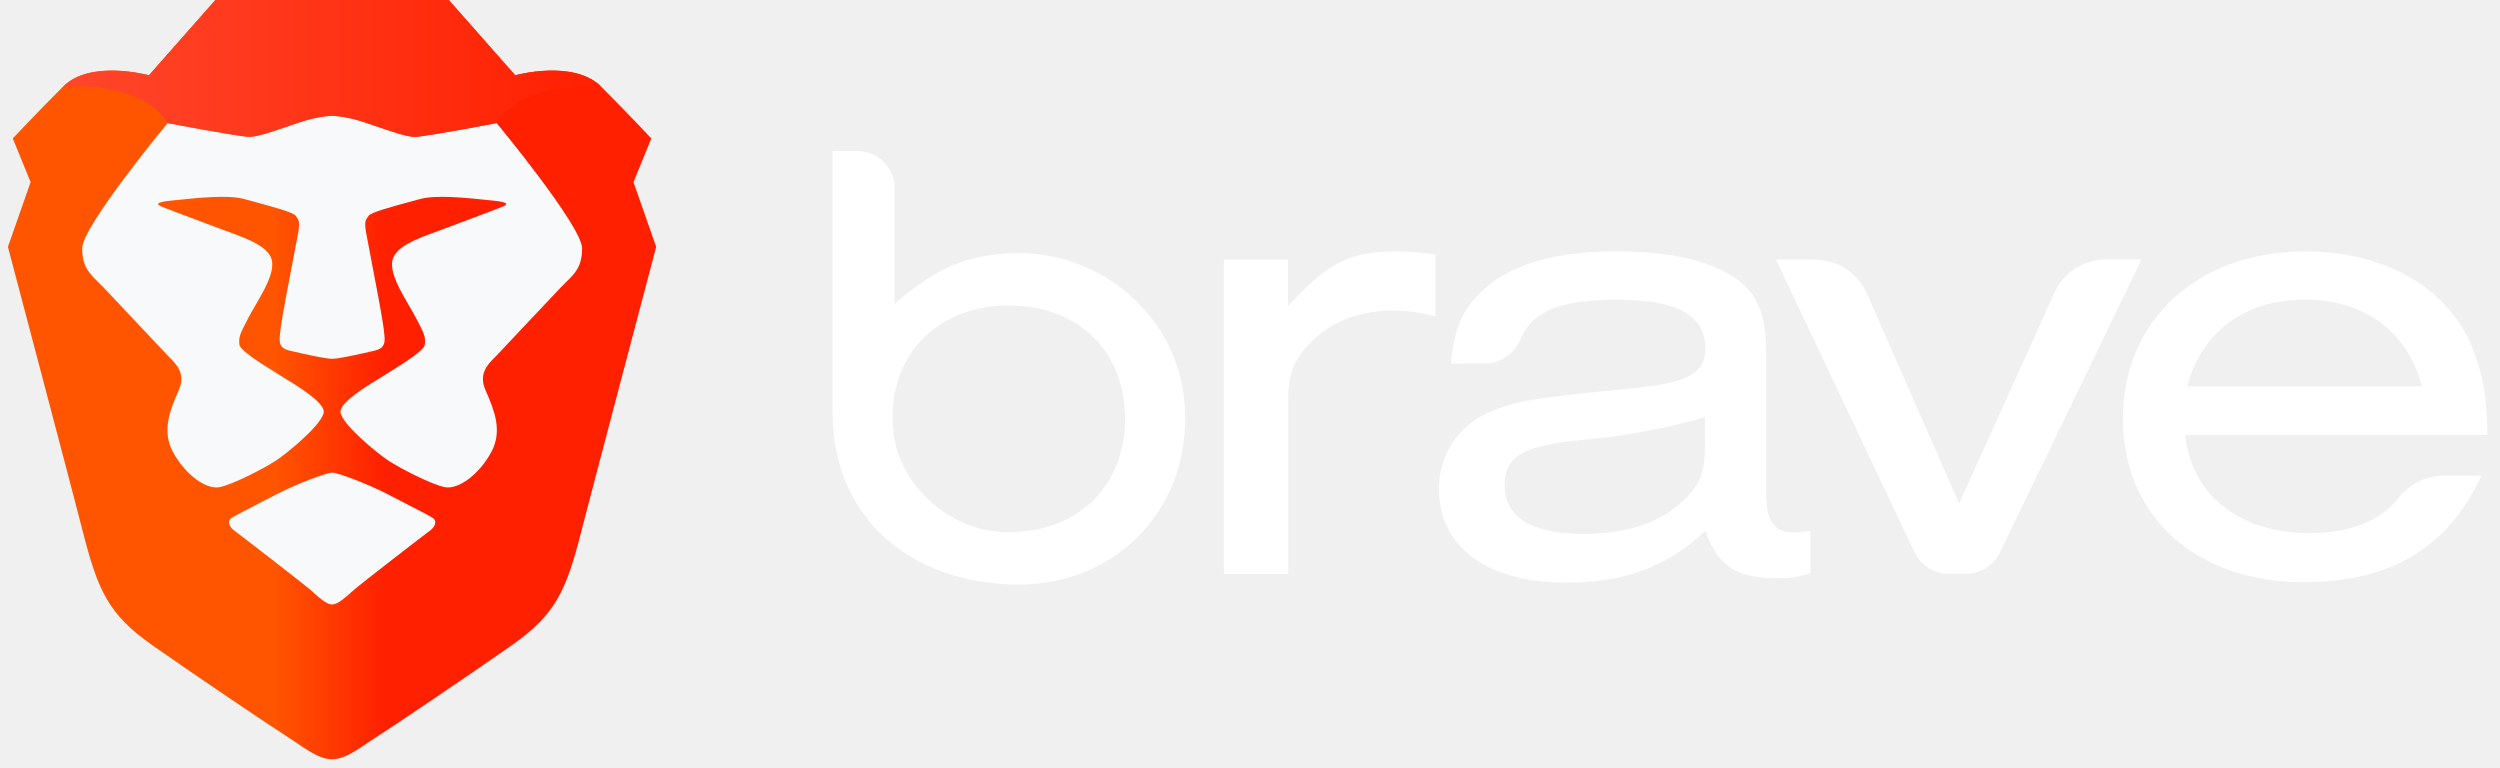
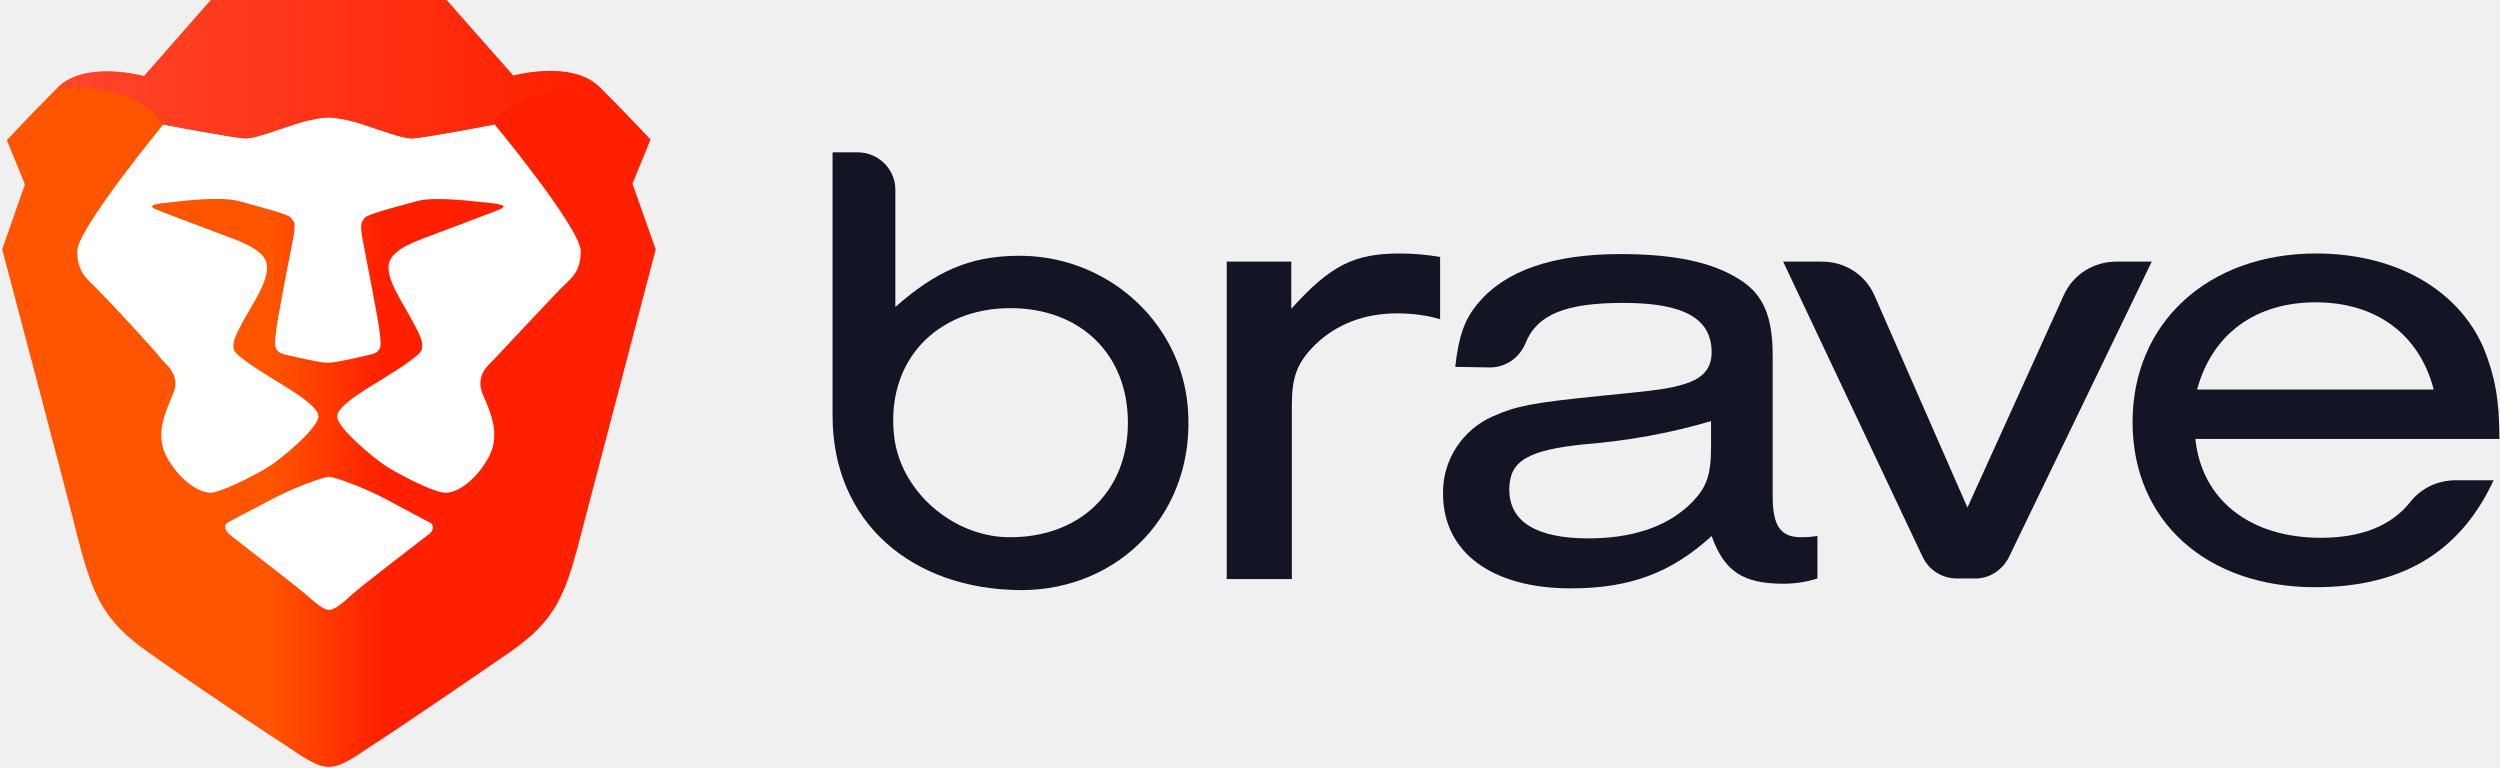
- <svg xmlns="http://www.w3.org/2000/svg" width="101" height="31" viewBox="0 0 101 31" fill="none">
-   <path fill-rule="evenodd" clip-rule="evenodd" d="M33.633 16.656V6.102H34.645C35.469 6.102 36.138 6.768 36.138 7.591V12.284C37.76 10.84 39.139 10.262 40.977 10.225C44.503 10.153 47.564 12.766 47.854 16.273C48.202 20.462 45.148 23.615 41.17 23.615C36.802 23.615 33.633 20.913 33.633 16.656ZM36.096 17.485C36.343 19.666 38.431 21.467 40.632 21.502C43.5 21.546 45.454 19.681 45.454 16.922C45.454 14.164 43.544 12.343 40.757 12.343C37.777 12.336 35.758 14.495 36.096 17.485Z" fill="white" />
-   <path fill-rule="evenodd" clip-rule="evenodd" d="M52.036 10.49V12.37C53.612 10.625 54.545 10.156 56.39 10.156C56.927 10.157 57.462 10.2 57.992 10.285V12.782C57.427 12.627 56.843 12.549 56.257 12.551C54.921 12.551 53.8 12.987 52.978 13.811C52.256 14.533 52.042 15.098 52.042 16.232V23.184H49.445V10.49H52.036Z" fill="white" />
-   <path fill-rule="evenodd" clip-rule="evenodd" d="M58.609 14.688C58.743 13.451 58.983 12.782 59.517 12.139C60.586 10.83 62.509 10.156 65.233 10.156C67.397 10.156 68.973 10.492 70.068 11.212C70.977 11.803 71.351 12.679 71.351 14.223V19.86C71.351 21.097 71.673 21.533 72.553 21.509C72.75 21.502 72.947 21.485 73.141 21.457V23.156C72.704 23.305 72.242 23.374 71.78 23.36C70.151 23.36 69.404 22.872 68.897 21.455C67.294 22.922 65.637 23.539 63.261 23.539C60.083 23.539 58.133 22.098 58.133 19.754C58.119 18.417 58.907 17.201 60.135 16.666C61.097 16.254 61.685 16.125 64.435 15.841C66.785 15.61 67.187 15.558 67.854 15.351C68.575 15.12 68.897 14.734 68.897 14.09C68.897 12.725 67.749 12.108 65.344 12.108C63.071 12.108 61.899 12.557 61.429 13.704C61.197 14.291 60.63 14.678 59.998 14.681L58.609 14.688ZM68.883 16.851C67.236 17.329 65.544 17.64 63.834 17.778C61.51 18.009 60.789 18.447 60.789 19.605C60.789 20.892 61.858 21.568 63.967 21.568C65.703 21.568 67.012 21.132 67.948 20.281C68.695 19.586 68.883 19.097 68.883 17.883V16.851Z" fill="white" />
-   <path fill-rule="evenodd" clip-rule="evenodd" d="M79.407 23.181H78.738C78.149 23.185 77.61 22.851 77.353 22.322L71.75 10.489H73.306C74.213 10.482 75.039 11.01 75.411 11.835L79.149 20.34L83.012 11.802C83.39 10.99 84.209 10.473 85.106 10.48H86.52L80.787 22.335C80.526 22.857 79.991 23.185 79.407 23.181Z" fill="white" />
-   <path fill-rule="evenodd" clip-rule="evenodd" d="M88.279 17.57C88.546 20.017 90.465 21.535 93.327 21.535C94.951 21.535 96.168 21.053 96.923 20.091C97.362 19.54 98.03 19.219 98.737 19.219H100.243C98.931 22.102 96.584 23.52 93.084 23.52C88.712 23.52 85.766 20.868 85.766 16.903C85.766 12.939 88.784 10.158 93.139 10.158C96.289 10.158 98.822 11.573 99.843 13.944C100.298 15.034 100.483 16.003 100.483 17.573L88.279 17.57ZM97.841 15.608C97.253 13.368 95.517 12.106 93.112 12.106C90.708 12.106 88.972 13.368 88.358 15.608H97.841Z" fill="white" />
-   <path fill-rule="evenodd" clip-rule="evenodd" d="M25.593 7.358L26.313 5.593C26.313 5.593 25.397 4.612 24.284 3.5C23.171 2.388 20.814 3.042 20.814 3.042L18.129 0H13.415H8.701L6.017 3.042C6.017 3.042 3.659 2.388 2.546 3.5C1.433 4.612 0.517 5.593 0.517 5.593L1.237 7.358L0.32 9.974C0.32 9.974 3.016 20.174 3.332 21.419C3.954 23.872 4.38 24.82 6.147 26.063C7.915 27.305 11.123 29.464 11.647 29.791C12.171 30.118 12.826 30.675 13.415 30.675C14.004 30.675 14.659 30.118 15.183 29.791C15.707 29.464 18.915 27.305 20.683 26.063C22.45 24.82 22.876 23.872 23.498 21.419C23.814 20.174 26.51 9.974 26.51 9.974L25.593 7.358Z" fill="url(#paint0_linear_8378_88766)" />
-   <path fill-rule="evenodd" clip-rule="evenodd" d="M16.758 5.528C17.151 5.528 20.064 4.972 20.064 4.972C20.064 4.972 23.517 9.141 23.517 10.032C23.517 10.769 23.22 11.057 22.87 11.397C22.797 11.468 22.722 11.541 22.646 11.622L20.057 14.368C20.031 14.395 20.003 14.424 19.973 14.454C19.714 14.714 19.334 15.096 19.602 15.731C19.62 15.773 19.639 15.816 19.657 15.86C19.952 16.548 20.315 17.396 19.852 18.257C19.36 19.172 18.517 19.783 17.977 19.682C17.437 19.581 16.169 18.919 15.702 18.616C15.236 18.314 13.757 17.096 13.757 16.63C13.757 16.241 14.82 15.594 15.337 15.28C15.44 15.218 15.521 15.168 15.568 15.137C15.621 15.101 15.71 15.045 15.82 14.977C16.292 14.685 17.143 14.156 17.164 13.922C17.191 13.633 17.181 13.548 16.801 12.835C16.72 12.683 16.625 12.521 16.527 12.352C16.166 11.73 15.76 11.034 15.85 10.535C15.951 9.972 16.835 9.649 17.583 9.375C17.677 9.341 17.768 9.308 17.856 9.275C18.074 9.192 18.349 9.09 18.635 8.983C19.382 8.703 20.212 8.392 20.349 8.329C20.539 8.242 20.49 8.159 19.916 8.104C19.84 8.097 19.746 8.087 19.637 8.076C18.927 8 17.616 7.861 16.979 8.039C16.854 8.074 16.713 8.112 16.566 8.151C15.85 8.345 14.973 8.582 14.889 8.719C14.874 8.743 14.86 8.764 14.846 8.783C14.765 8.897 14.713 8.972 14.802 9.459C14.828 9.603 14.883 9.888 14.95 10.241C15.148 11.272 15.457 12.881 15.495 13.243C15.501 13.293 15.507 13.342 15.513 13.389C15.562 13.792 15.595 14.061 15.126 14.168C15.087 14.177 15.046 14.186 15.004 14.196C14.475 14.317 13.699 14.495 13.419 14.495C13.138 14.495 12.362 14.317 11.833 14.196C11.791 14.186 11.75 14.177 11.711 14.168C11.242 14.061 11.275 13.792 11.325 13.389C11.33 13.342 11.336 13.293 11.342 13.243C11.381 12.881 11.69 11.268 11.888 10.236C11.955 9.886 12.009 9.603 12.036 9.459C12.125 8.972 12.072 8.897 11.992 8.783C11.978 8.764 11.963 8.743 11.949 8.719C11.864 8.582 10.987 8.345 10.271 8.151C10.124 8.112 9.984 8.074 9.858 8.039C9.221 7.861 7.911 8 7.2 8.076C7.092 8.087 6.997 8.097 6.921 8.104C6.347 8.159 6.298 8.242 6.488 8.329C6.625 8.392 7.455 8.703 8.202 8.982C8.489 9.09 8.763 9.192 8.982 9.275C9.069 9.308 9.161 9.341 9.254 9.375C10.003 9.649 10.886 9.972 10.987 10.535C11.077 11.034 10.672 11.73 10.31 12.352C10.212 12.52 10.118 12.683 10.037 12.835C9.657 13.548 9.647 13.633 9.673 13.922C9.694 14.156 10.545 14.684 11.017 14.977C11.127 15.045 11.216 15.101 11.27 15.137C11.316 15.168 11.398 15.217 11.5 15.28C12.017 15.594 13.08 16.241 13.08 16.63C13.08 17.096 11.602 18.314 11.135 18.616C10.669 18.919 9.4 19.581 8.86 19.682C8.32 19.783 7.477 19.172 6.985 18.257C6.522 17.397 6.886 16.548 7.18 15.86C7.199 15.816 7.217 15.773 7.235 15.731C7.504 15.096 7.123 14.714 6.865 14.454C6.834 14.424 6.806 14.395 6.78 14.368L4.191 11.622C4.116 11.542 4.04 11.468 3.967 11.397C3.617 11.057 3.32 10.769 3.32 10.032C3.32 9.141 6.773 4.972 6.773 4.972C6.773 4.972 9.687 5.528 10.079 5.528C10.393 5.528 10.998 5.32 11.629 5.103C11.789 5.048 11.95 4.992 12.109 4.939C12.895 4.678 13.419 4.676 13.419 4.676C13.419 4.676 13.943 4.678 14.728 4.939C14.887 4.992 15.048 5.048 15.208 5.103C15.839 5.32 16.444 5.528 16.758 5.528ZM16.258 20.275C16.874 20.592 17.311 20.817 17.476 20.92C17.689 21.054 17.559 21.306 17.364 21.443C17.17 21.581 14.553 23.605 14.3 23.828C14.267 23.857 14.233 23.888 14.197 23.92C13.952 24.14 13.64 24.421 13.419 24.421C13.197 24.421 12.885 24.14 12.64 23.92C12.605 23.888 12.57 23.857 12.538 23.828C12.284 23.605 9.668 21.581 9.473 21.443C9.278 21.306 9.148 21.054 9.362 20.92C9.527 20.817 9.964 20.592 10.581 20.274C10.761 20.181 10.958 20.08 11.167 19.972C12.089 19.495 13.239 19.09 13.419 19.09C13.598 19.09 14.748 19.495 15.671 19.972C15.88 20.081 16.077 20.182 16.258 20.275Z" fill="#F8F9FA" />
-   <path fill-rule="evenodd" clip-rule="evenodd" d="M20.814 3.042L18.13 0H13.415H8.701L6.017 3.042C6.017 3.042 3.66 2.388 2.547 3.5C2.547 3.5 5.69 3.216 6.77 4.971C6.77 4.971 9.684 5.527 10.076 5.527C10.469 5.527 11.32 5.2 12.106 4.939C12.892 4.677 13.415 4.675 13.415 4.675C13.415 4.675 13.939 4.677 14.725 4.939C15.511 5.2 16.362 5.527 16.755 5.527C17.148 5.527 20.061 4.971 20.061 4.971C21.141 3.216 24.284 3.5 24.284 3.5C23.171 2.388 20.814 3.042 20.814 3.042Z" fill="url(#paint1_linear_8378_88766)" />
-   <mask id="mask0_8378_88766" style="mask-type:alpha" maskUnits="userSpaceOnUse" x="2" y="0" width="23" height="6">
-     <path fill-rule="evenodd" clip-rule="evenodd" d="M20.814 3.042L18.13 0H13.415H8.701L6.017 3.042C6.017 3.042 3.66 2.388 2.547 3.5C2.547 3.5 5.69 3.216 6.77 4.971C6.77 4.971 9.684 5.527 10.076 5.527C10.469 5.527 11.32 5.2 12.106 4.939C12.892 4.677 13.415 4.675 13.415 4.675C13.415 4.675 13.939 4.677 14.725 4.939C15.511 5.2 16.362 5.527 16.755 5.527C17.148 5.527 20.061 4.971 20.061 4.971C21.141 3.216 24.284 3.5 24.284 3.5C23.171 2.388 20.814 3.042 20.814 3.042Z" fill="white" />
-   </mask>
-   <g mask="url(#mask0_8378_88766)">
- </g>
-   <defs>
-     <linearGradient id="paint0_linear_8378_88766" x1="0.32" y1="30.891" x2="26.51" y2="30.891" gradientUnits="userSpaceOnUse">
-       <stop stop-color="#FF5500" />
-       <stop offset="0.41" stop-color="#FF5500" />
-       <stop offset="0.582" stop-color="#FF2000" />
-       <stop offset="1" stop-color="#FF2000" />
-     </linearGradient>
-     <linearGradient id="paint1_linear_8378_88766" x1="3.014" y1="5.507" x2="24.284" y2="5.507" gradientUnits="userSpaceOnUse">
-       <stop stop-color="#FF452A" />
-       <stop offset="1" stop-color="#FF2000" />
-     </linearGradient>
-   </defs>
+ <svg xmlns="http://www.w3.org/2000/svg" version="1.1" id="Layer_1" x="0px" y="0px" viewBox="0 0 430 132" style="enable-background:new 0 0 430 132;" xml:space="preserve">
+   <style type="text/css">
+ 	.st0{fill:#131525;}
+ 	.st1{fill:url(#Head_1_);}
+ 	.st2{fill:#FFFFFF;}
+ 	.st3{fill:url(#path-3_2_);}
+ </style>
+   <g>
+     <g id="Group-4" transform="translate(153, 26)">
+       <path id="Shape" class="st0" d="M-9.8,45.5V0.2h4.3C-1.9,0.2,1,3.1,1,6.6v20.2c7-6.2,12.9-8.7,20.8-8.8    c15.1-0.3,28.2,10.9,29.5,26c1.5,18-11.6,31.5-28.7,31.5C3.8,75.4-9.8,63.8-9.8,45.5z M0.8,49.1c1.1,9.4,10,17.1,19.5,17.3    c12.3,0.2,20.7-7.8,20.7-19.7S32.7,27,20.8,27C8,27-0.7,36.2,0.8,49.1z" />
+       <path id="Shape_1_" class="st0" d="M69.1,19v8.1c6.8-7.5,10.8-9.5,18.7-9.5c2.3,0,4.6,0.2,6.9,0.6v10.7c-2.4-0.7-4.9-1-7.4-1    c-5.7,0-10.5,1.9-14.1,5.4c-3.1,3.1-4,5.5-4,10.4v29.9H58V19H69.1z" />
+       <path id="Shape_2_" class="st0" d="M97.3,37.1c0.6-5.3,1.6-8.2,3.9-10.9c4.6-5.6,12.8-8.5,24.5-8.5c9.3,0,16,1.4,20.7,4.5    c3.9,2.5,5.5,6.3,5.5,12.9v24.2c0,5.3,1.4,7.2,5.2,7.1c0.8,0,1.7-0.1,2.5-0.2v7.3c-1.9,0.6-3.9,0.9-5.8,0.9    c-7,0-10.2-2.1-12.4-8.2c-6.9,6.3-14,9-24.2,9c-13.6,0-22-6.2-22-16.3c-0.1-5.7,3.3-11,8.6-13.3c4.1-1.8,6.6-2.3,18.4-3.5    c10.1-1,11.8-1.2,14.7-2.1c3.1-1,4.5-2.7,4.5-5.4c0-5.9-4.9-8.5-15.2-8.5c-9.7,0-14.8,1.9-16.8,6.9c-1,2.5-3.4,4.2-6.1,4.2    L97.3,37.1z M141.4,46.4c-7.1,2.1-14.3,3.4-21.7,4c-10,1-13.1,2.9-13.1,7.8c0,5.5,4.6,8.4,13.6,8.4c7.4,0,13.1-1.9,17.1-5.5    c3.2-3,4-5.1,4-10.3V46.4z" />
+       <path id="Shape_3_" class="st0" d="M186.5,73.5h-2.9c-2.5,0-4.8-1.4-5.9-3.7l-24-50.8h6.7c3.9,0,7.4,2.2,9,5.8l16,36.5L202,24.7    c1.6-3.5,5.1-5.7,9-5.7l6.1,0l-24.6,50.9C191.3,72.2,189,73.6,186.5,73.5z" />
+       <path id="Shape_4_" class="st0" d="M224.6,49.5c1.1,10.5,9.4,17,21.6,17c7,0,12.2-2.1,15.4-6.2c1.9-2.4,4.8-3.7,7.8-3.7h6.5    C270.2,68.9,260.2,75,245.2,75c-18.7,0-31.4-11.4-31.4-28.4s12.9-29,31.6-29c13.5,0,24.4,6.1,28.8,16.3c1.9,4.7,2.7,8.8,2.7,15.6    L224.6,49.5z M265.6,41c-2.5-9.6-10-15-20.3-15c-10.3,0-17.8,5.4-20.4,15H265.6z" />
+     </g>
+     <g id="build-icons_x2F_Stable">
+       <g id="Logo" transform="translate(10.38181, 0)">
+         <linearGradient id="Head_1_" gradientUnits="userSpaceOnUse" x1="95.665" y1="174.189" x2="96.665" y2="174.189" gradientTransform="matrix(112.3123 0 0 -131.86 -10754.413 23034.498)">
+           <stop offset="0" style="stop-color:#FF5500" />
+           <stop offset="0.41" style="stop-color:#FF5500" />
+           <stop offset="0.582" style="stop-color:#FF2000" />
+           <stop offset="1" style="stop-color:#FF2000" />
+         </linearGradient>
+         <path id="Head" class="st1" d="M98.4,31.6l3.1-7.6c0,0-3.9-4.2-8.7-9c-4.8-4.8-14.9-2-14.9-2L66.4,0H46.2H25.9L14.4,13.1     c0,0-10.1-2.8-14.9,2s-8.7,9-8.7,9l3.1,7.6L-10,42.9c0,0,11.6,43.8,12.9,49.2c2.7,10.5,4.5,14.6,12.1,20s21.3,14.6,23.6,16     c2.2,1.4,5.1,3.8,7.6,3.8s5.3-2.4,7.6-3.8c2.2-1.4,16-10.7,23.6-16c7.6-5.3,9.4-9.4,12.1-20c1.4-5.4,12.9-49.2,12.9-49.2     L98.4,31.6z" />
+         <path id="Face" class="st2" d="M74.7,21.4c0,0,14.8,17.9,14.8,21.8S87.6,48,85.7,50c-1.9,2-10.1,10.7-11.1,11.8     c-1.1,1.1-3.2,2.8-2,5.9c1.3,3,3.2,6.9,1.1,10.9c-2.1,3.9-5.7,6.6-8,6.1c-2.3-0.4-7.8-3.3-9.8-4.6c-2-1.3-8.3-6.5-8.3-8.5     c0-2,6.6-5.6,7.8-6.4c1.2-0.8,6.7-4,6.8-5.2c0.1-1.2,0.1-1.6-1.6-4.7c-1.6-3.1-4.6-7.2-4.1-9.9c0.5-2.7,5.2-4.1,8.6-5.4     c3.4-1.3,9.9-3.7,10.7-4.1c0.8-0.4,0.6-0.7-1.9-1c-2.5-0.2-9.4-1.2-12.6-0.3s-8.5,2.2-9,2.9c-0.4,0.7-0.8,0.7-0.4,3.2     c0.4,2.4,2.8,14.2,3,16.3c0.2,2.1,0.7,3.5-1.6,4c-2.2,0.5-6,1.4-7.3,1.4s-5.1-0.9-7.3-1.4c-2.2-0.5-1.8-1.9-1.6-4     s2.5-13.8,3-16.3c0.4-2.4,0.1-2.5-0.4-3.2c-0.4-0.7-5.8-2-9-2.9s-10.1,0-12.6,0.3c-2.5,0.2-2.7,0.6-1.9,1     c0.8,0.4,7.3,2.8,10.7,4.1c3.4,1.3,8.1,2.7,8.6,5.4c0.5,2.7-2.4,6.8-4.1,9.9c-1.6,3.1-1.7,3.4-1.6,4.7c0.1,1.2,5.6,4.4,6.8,5.2     c1.2,0.8,7.8,4.4,7.8,6.4c0,2-6.3,7.2-8.3,8.5c-2,1.3-7.4,4.1-9.8,4.6c-2.3,0.4-5.9-2.2-8-6.1c-2.1-3.9-0.2-7.8,1.1-10.9     c1.3-3-0.9-4.7-2-5.9C16.6,60.6,8.5,51.9,6.6,50c-1.9-2-3.7-3-3.7-6.8s14.8-21.8,14.8-21.8s12.5,2.4,14.2,2.4s5.3-1.4,8.7-2.5     s5.6-1.1,5.6-1.1s2.2,0,5.6,1.1s7,2.5,8.7,2.5S74.7,21.4,74.7,21.4z M63.6,89.9c0.9,0.6,0.4,1.7-0.5,2.2     c-0.8,0.6-12.1,9.3-13.1,10.3c-1.1,1-2.7,2.5-3.8,2.5c-1.1,0-2.7-1.6-3.8-2.5c-1.1-1-12.3-9.7-13.1-10.3     c-0.8-0.6-1.4-1.7-0.5-2.2c0.9-0.6,3.8-2,7.7-4.1c4-2.1,8.9-3.8,9.7-3.8c0.8,0,5.7,1.7,9.7,3.8C59.8,87.9,62.6,89.4,63.6,89.9z" />
+         <g id="Top-Head">
+           <linearGradient id="path-3_2_" gradientUnits="userSpaceOnUse" x1="95.492" y1="172.774" x2="96.47" y2="172.774" gradientTransform="matrix(93.2192 0 0 -23.7599 -8900.126 4116.98)">
+             <stop offset="0" style="stop-color:#FF452A" />
+             <stop offset="1" style="stop-color:#FF2000" />
+           </linearGradient>
+           <path id="path-3_1_" class="st3" d="M77.9,13.1L66.4,0H46.2H25.9L14.4,13.1c0,0-10.1-2.8-14.9,2c0,0,13.5-1.2,18.1,6.3      c0,0,12.5,2.4,14.2,2.4s5.3-1.4,8.7-2.5s5.6-1.1,5.6-1.1s2.2,0,5.6,1.1s7,2.5,8.7,2.5s14.2-2.4,14.2-2.4      c4.6-7.5,18.1-6.3,18.1-6.3C88,10.3,77.9,13.1,77.9,13.1" />
+         </g>
+       </g>
+     </g>
+   </g>
</svg>
